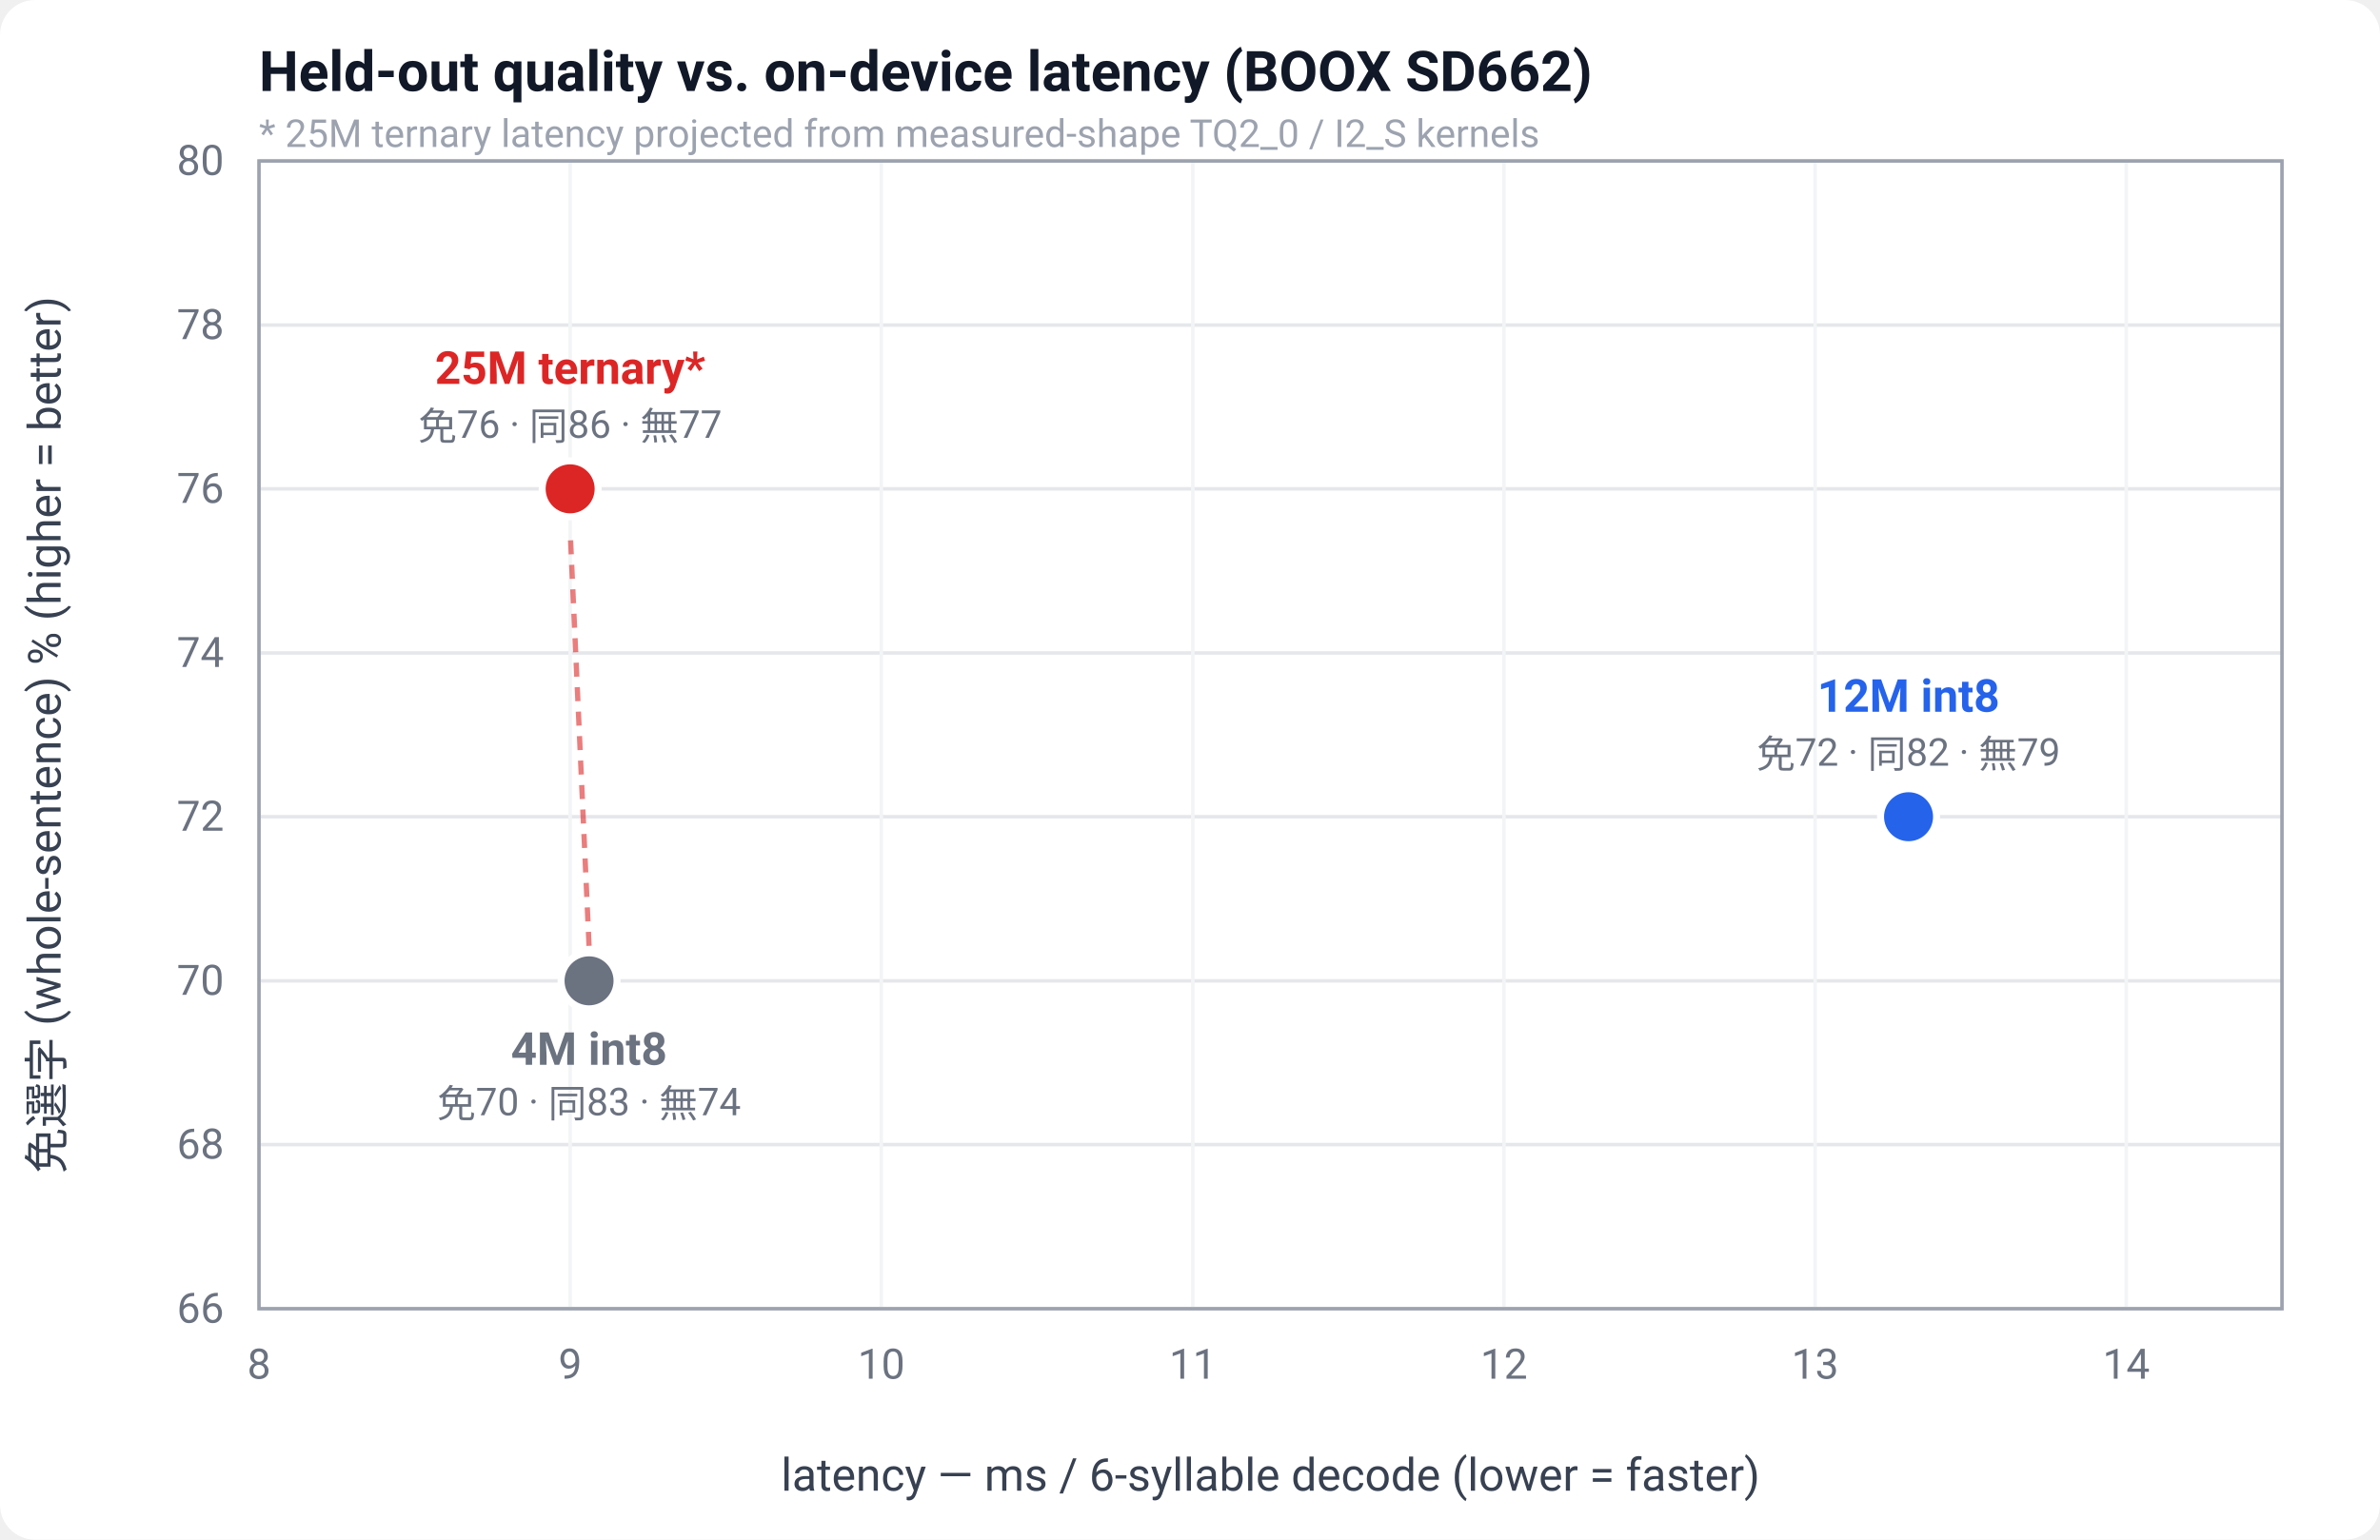
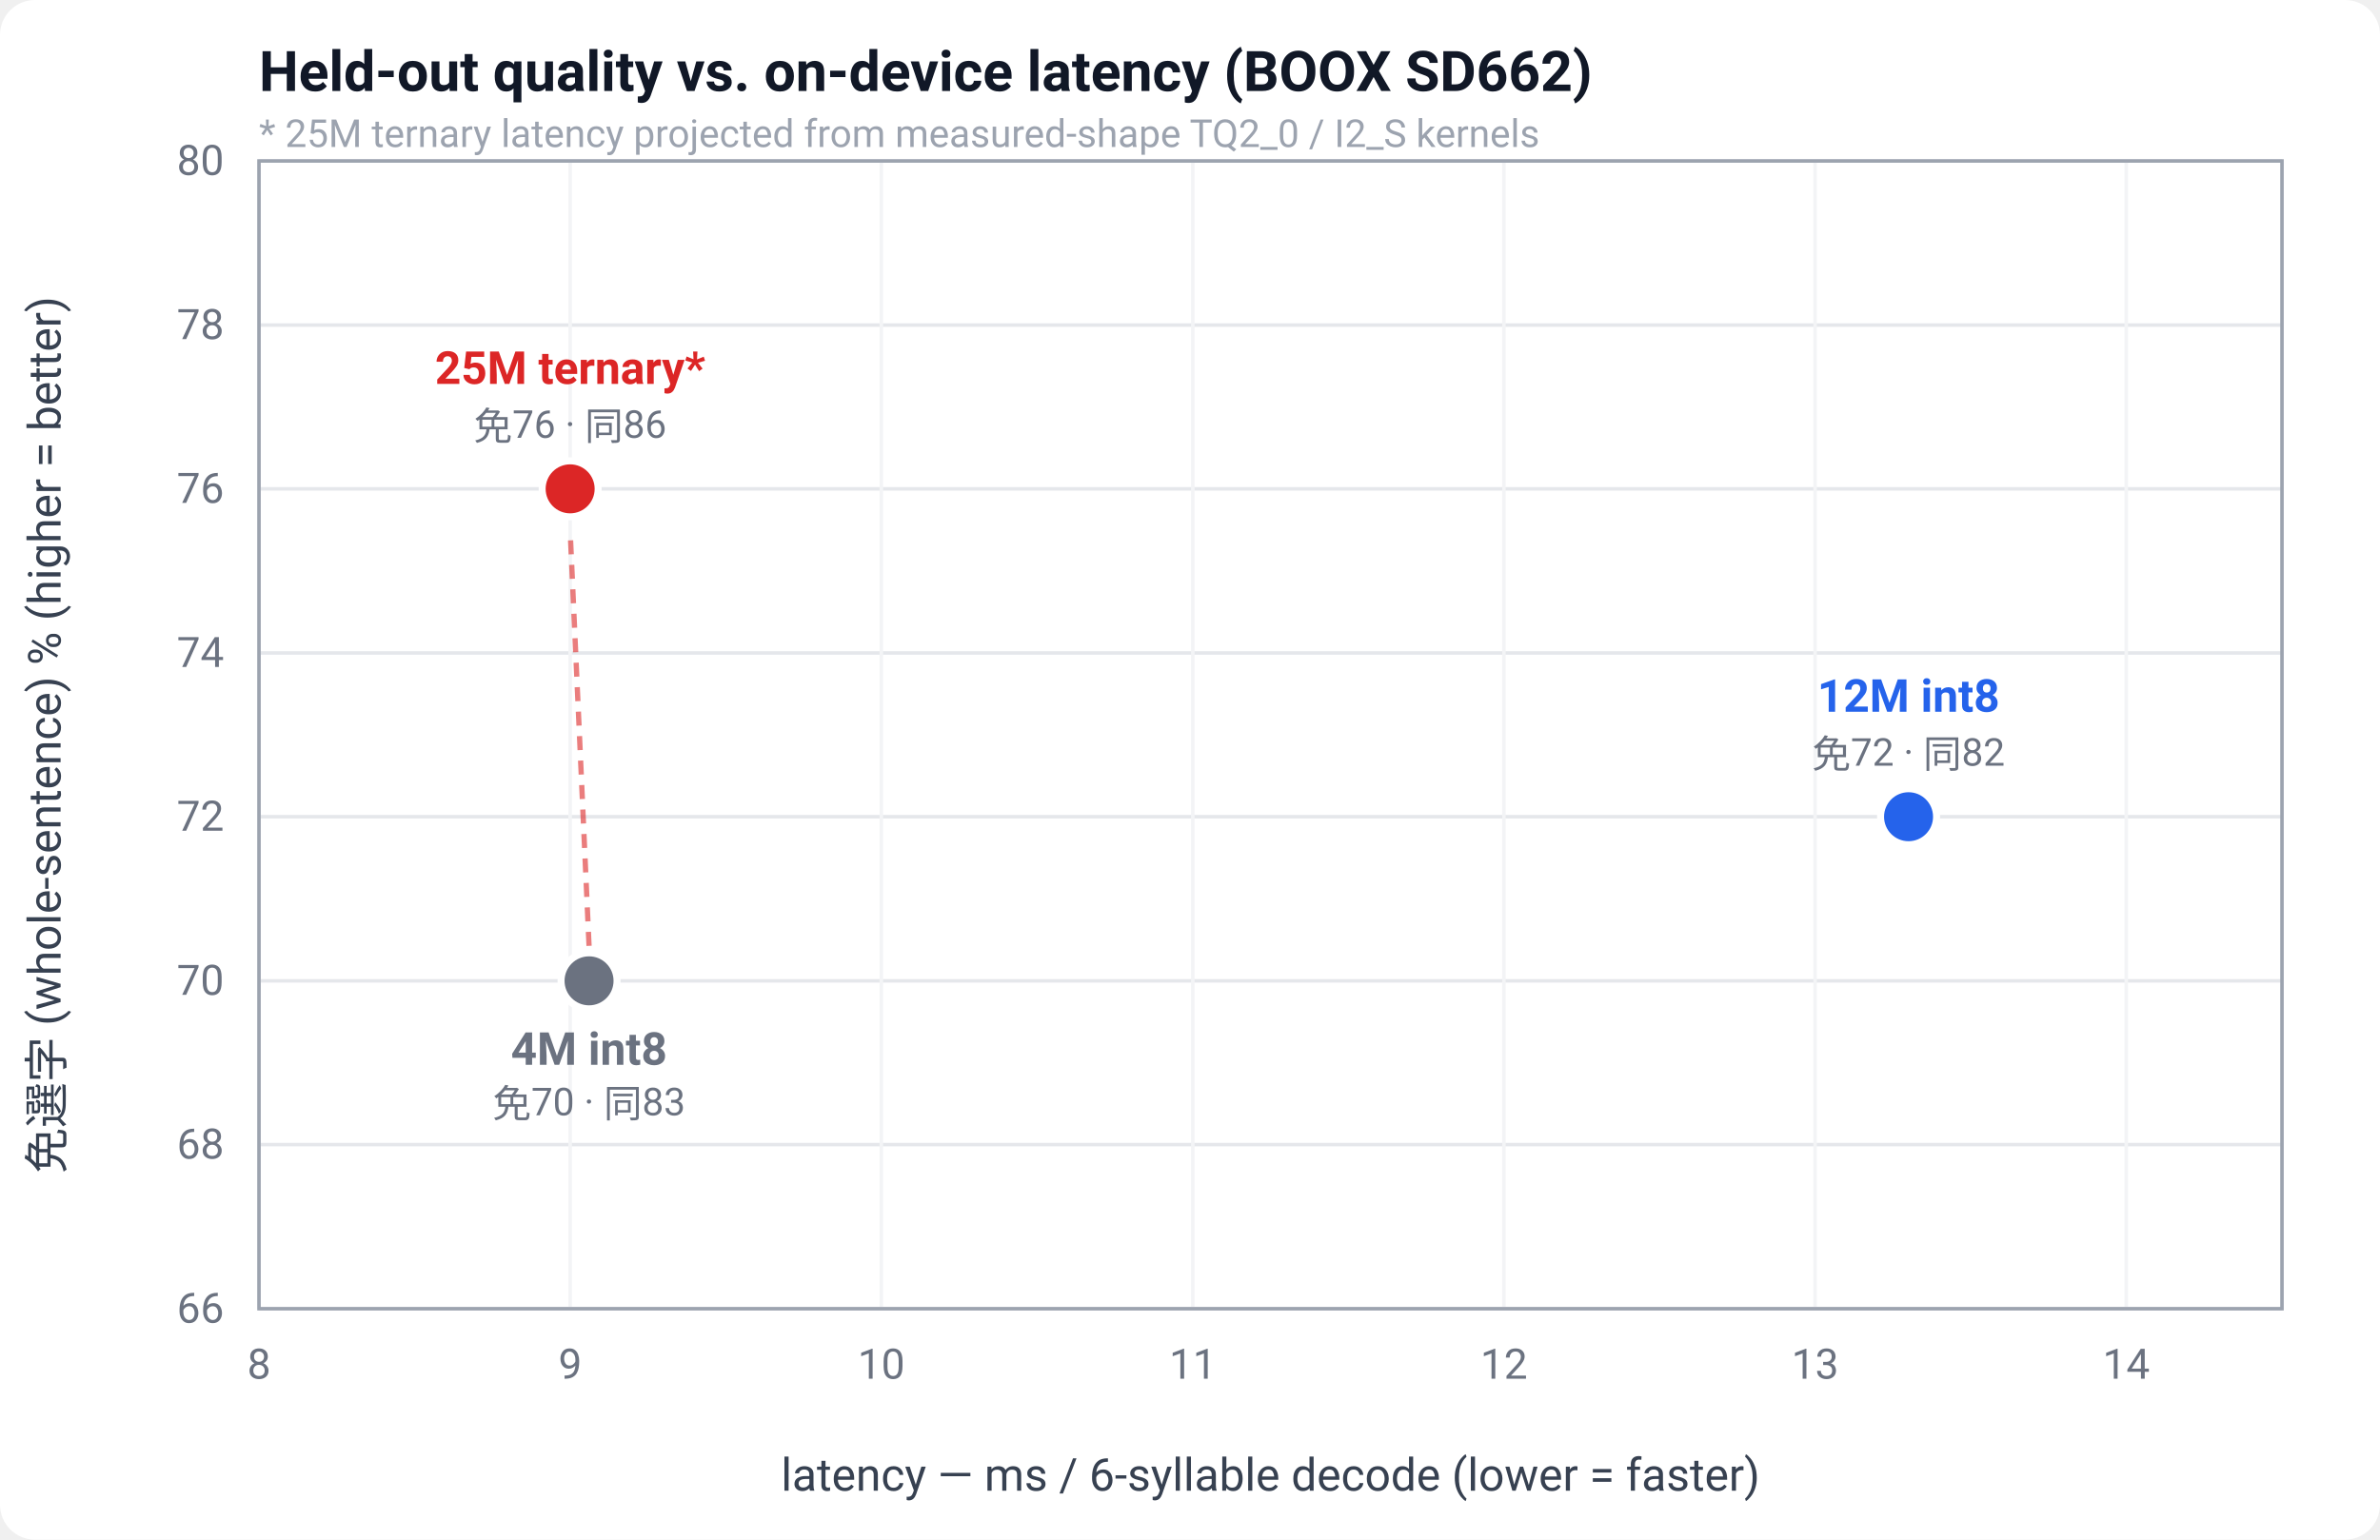
<svg xmlns="http://www.w3.org/2000/svg" width="680" height="440" viewBox="0 0 680 440" font-family="-apple-system,Segoe UI,Roboto,sans-serif">
  <rect x="0" y="0" width="680" height="440" rx="10" fill="#ffffff" />
  <text x="74" y="26" font-size="16" font-weight="700" fill="#111827">Held-out quality vs. on-device latency (BOOX SD662)</text>
  <line x1="74" y1="374.0" x2="652" y2="374.0" stroke="#e5e7eb" />
  <text x="64" y="378.0" font-size="12" fill="#6b7280" text-anchor="end">66</text>
  <line x1="74" y1="327.1" x2="652" y2="327.1" stroke="#e5e7eb" />
  <text x="64" y="331.1" font-size="12" fill="#6b7280" text-anchor="end">68</text>
  <line x1="74" y1="280.3" x2="652" y2="280.3" stroke="#e5e7eb" />
  <text x="64" y="284.3" font-size="12" fill="#6b7280" text-anchor="end">70</text>
  <line x1="74" y1="233.4" x2="652" y2="233.4" stroke="#e5e7eb" />
  <text x="64" y="237.4" font-size="12" fill="#6b7280" text-anchor="end">72</text>
  <line x1="74" y1="186.6" x2="652" y2="186.6" stroke="#e5e7eb" />
  <text x="64" y="190.6" font-size="12" fill="#6b7280" text-anchor="end">74</text>
  <line x1="74" y1="139.7" x2="652" y2="139.7" stroke="#e5e7eb" />
  <text x="64" y="143.7" font-size="12" fill="#6b7280" text-anchor="end">76</text>
  <line x1="74" y1="92.9" x2="652" y2="92.9" stroke="#e5e7eb" />
  <text x="64" y="96.9" font-size="12" fill="#6b7280" text-anchor="end">78</text>
  <line x1="74" y1="46.0" x2="652" y2="46.0" stroke="#e5e7eb" />
  <text x="64" y="50.0" font-size="12" fill="#6b7280" text-anchor="end">80</text>
  <line x1="74.0" y1="46" x2="74.0" y2="374" stroke="#f3f4f6" />
  <text x="74.0" y="394" font-size="12" fill="#6b7280" text-anchor="middle">8</text>
  <line x1="162.9" y1="46" x2="162.9" y2="374" stroke="#f3f4f6" />
  <text x="162.9" y="394" font-size="12" fill="#6b7280" text-anchor="middle">9</text>
  <line x1="251.8" y1="46" x2="251.8" y2="374" stroke="#f3f4f6" />
  <text x="251.8" y="394" font-size="12" fill="#6b7280" text-anchor="middle">10</text>
  <line x1="340.8" y1="46" x2="340.8" y2="374" stroke="#f3f4f6" />
  <text x="340.8" y="394" font-size="12" fill="#6b7280" text-anchor="middle">11</text>
  <line x1="429.7" y1="46" x2="429.7" y2="374" stroke="#f3f4f6" />
  <text x="429.7" y="394" font-size="12" fill="#6b7280" text-anchor="middle">12</text>
  <line x1="518.6" y1="46" x2="518.6" y2="374" stroke="#f3f4f6" />
  <text x="518.6" y="394" font-size="12" fill="#6b7280" text-anchor="middle">13</text>
  <line x1="607.5" y1="46" x2="607.5" y2="374" stroke="#f3f4f6" />
  <text x="607.5" y="394" font-size="12" fill="#6b7280" text-anchor="middle">14</text>
  <text x="363" y="426" font-size="13" fill="#374151" text-anchor="middle">latency — ms / 6-syllable decode  (lower = faster)</text>
  <text x="18" y="210" font-size="13" fill="#374151" text-anchor="middle" transform="rotate(-90 18 210)">免選字 (whole-sentence) %  (higher = better)</text>
  <rect x="74" y="46" width="578" height="328" fill="none" stroke="#9ca3af" />
  <line x1="168.3" y1="270.3" x2="162.9" y2="151.7" stroke="#dc2626" stroke-width="1.5" stroke-dasharray="4 3" opacity="0.6" />
  <circle cx="168.3" cy="280.3" r="8" fill="#6b7280" stroke="#ffffff" stroke-width="2" />
  <text x="168.3" y="304.3" font-size="13" font-weight="700" fill="#6b7280" text-anchor="middle">4M int8</text>
-   <text x="168.3" y="319.3" font-size="11" fill="#6b7280" text-anchor="middle">免70 · 同83 · 無74</text>
+   <text x="168.3" y="319.3" font-size="11" fill="#6b7280" text-anchor="middle">免70 · 同83</text>
  <circle cx="545.3" cy="233.4" r="8" fill="#2563eb" stroke="#ffffff" stroke-width="2" />
  <text x="545.3" y="203.4" font-size="13" font-weight="700" fill="#2563eb" text-anchor="middle">12M int8</text>
-   <text x="545.3" y="219.4" font-size="11" fill="#6b7280" text-anchor="middle">免72 · 同82 · 無79</text>
+   <text x="545.3" y="219.4" font-size="11" fill="#6b7280" text-anchor="middle">免72 · 同82</text>
  <circle cx="162.9" cy="139.7" r="8" fill="#dc2626" stroke="#ffffff" stroke-width="2" />
  <text x="162.9" y="109.7" font-size="13" font-weight="700" fill="#dc2626" text-anchor="middle">25M ternary*</text>
-   <text x="162.9" y="125.7" font-size="11" fill="#6b7280" text-anchor="middle">免76 · 同86 · 無77</text>
+   <text x="162.9" y="125.7" font-size="11" fill="#6b7280" text-anchor="middle">免76 · 同86</text>
  <text x="74" y="42" font-size="11" fill="#9ca3af">* 25M ternary latency projected from measured-shape TQ2_0 / I2_S kernels</text>
</svg>
